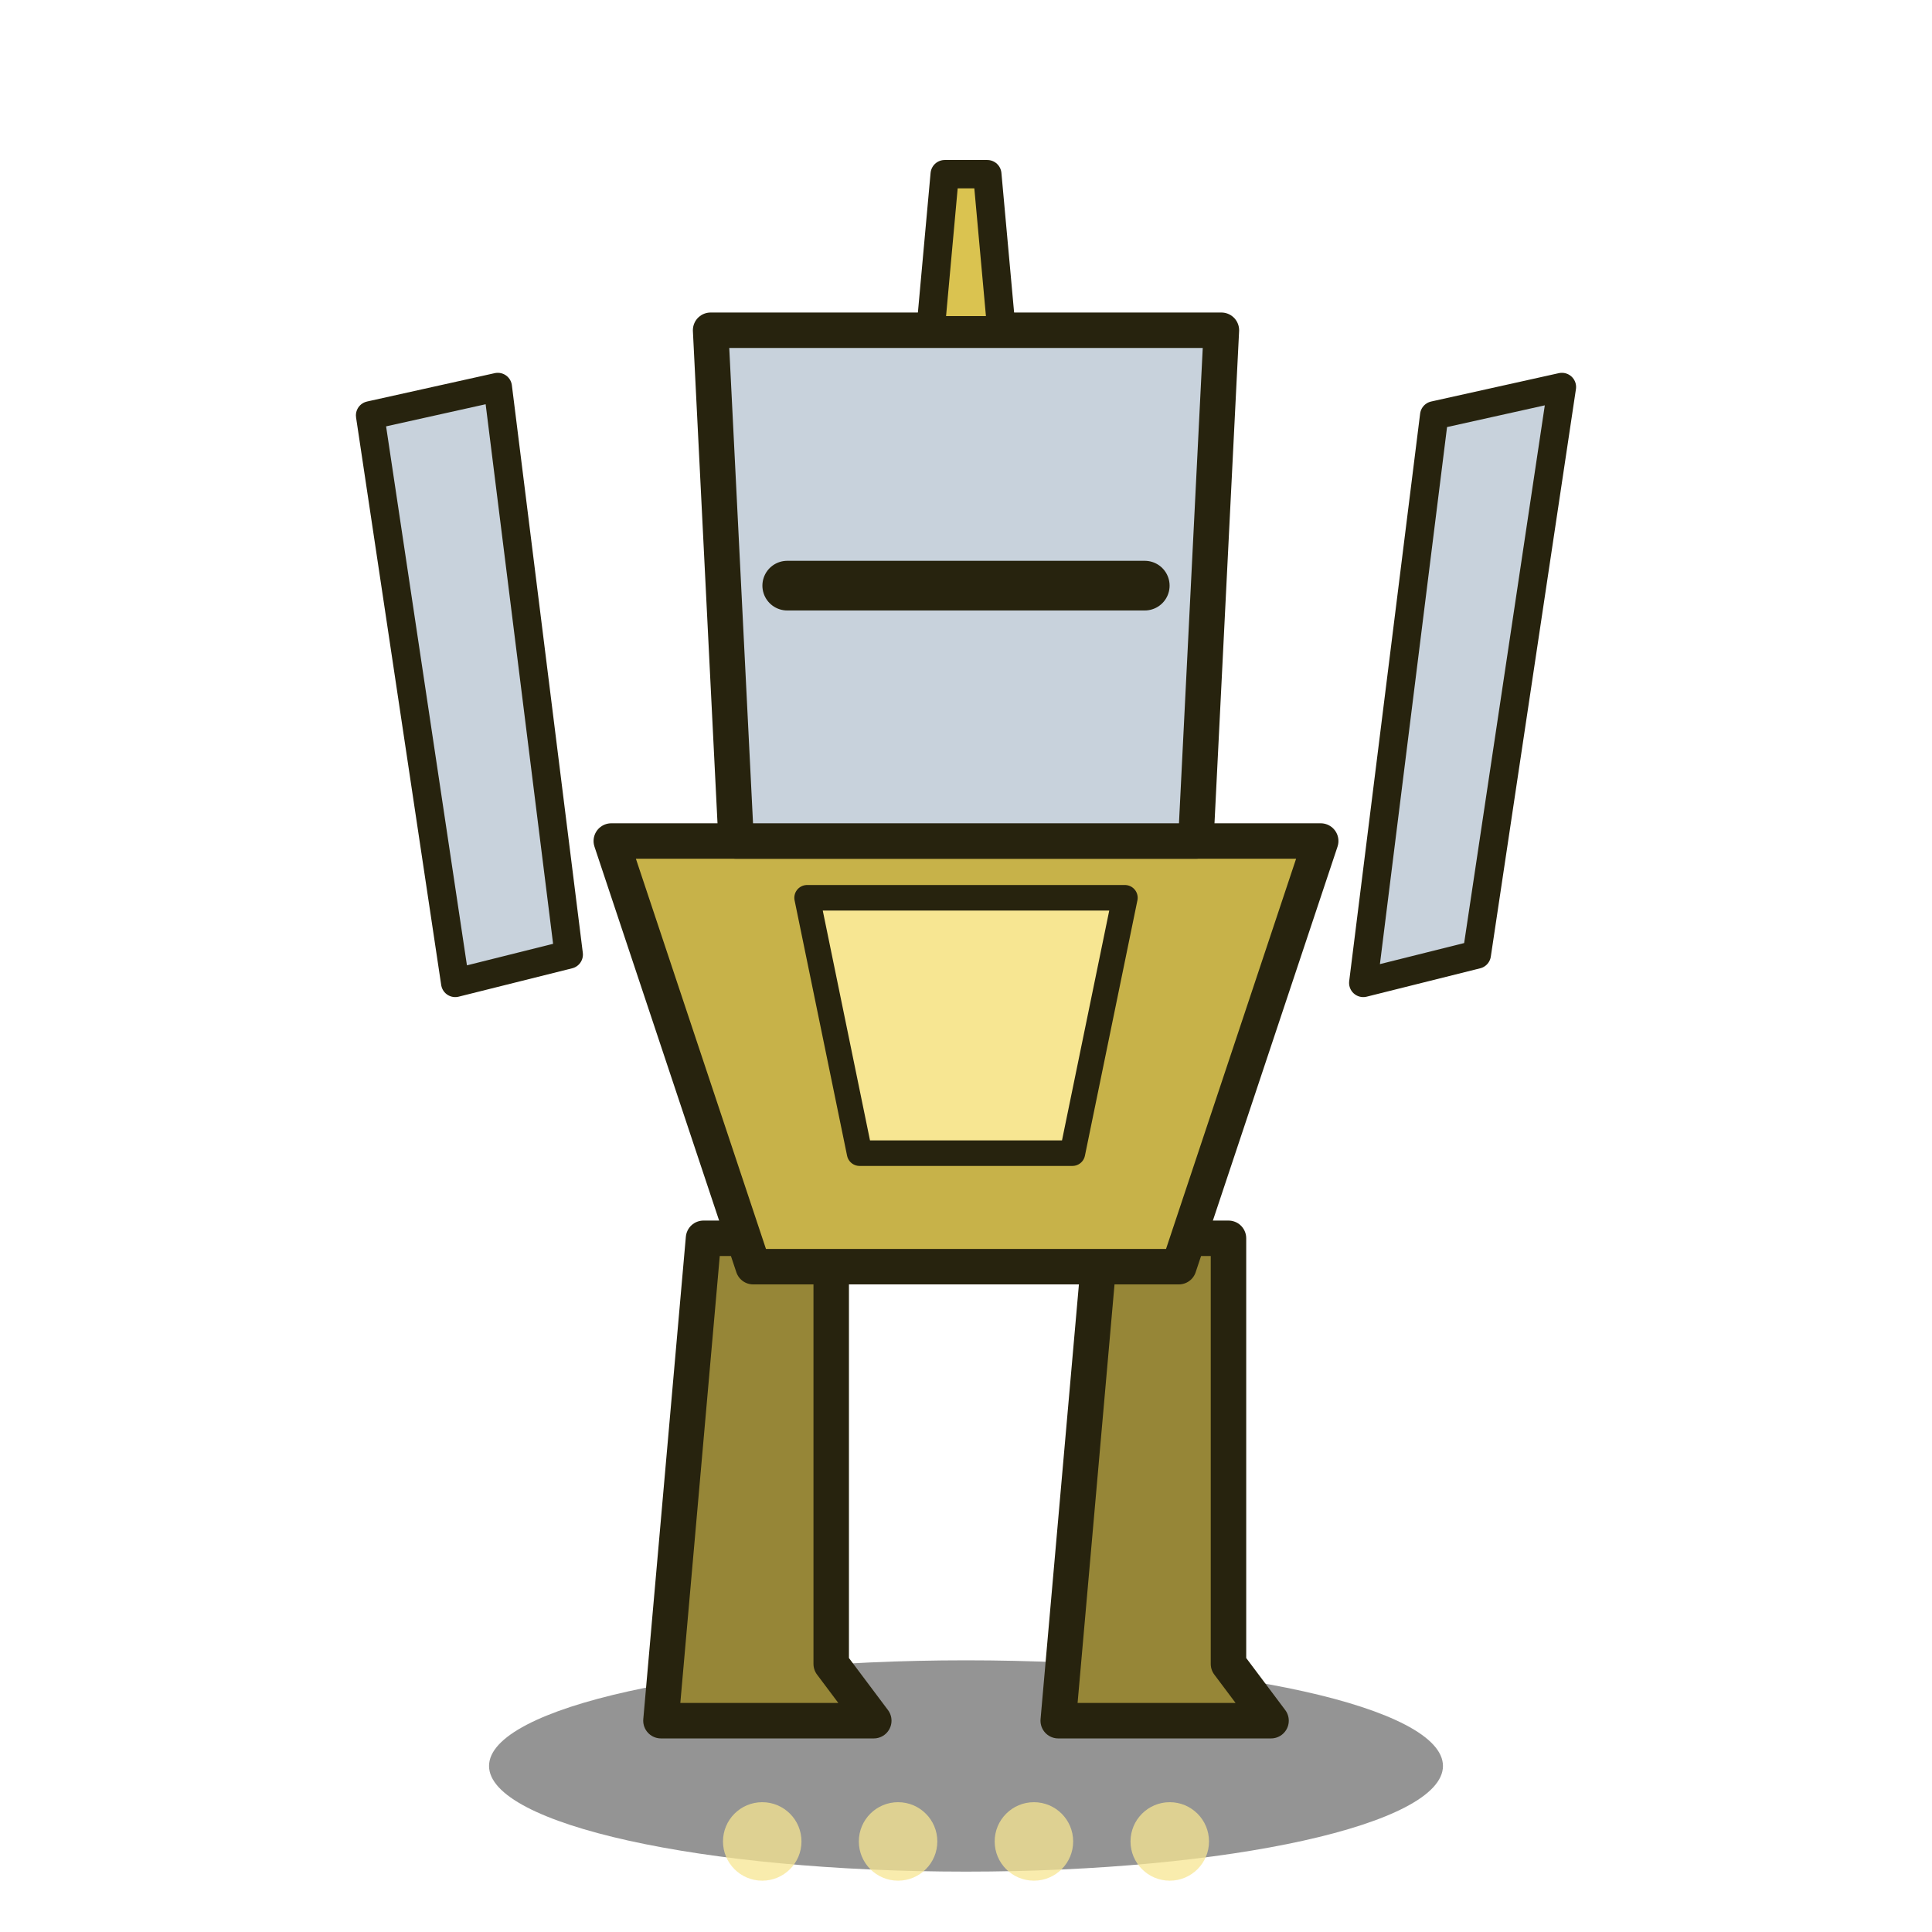
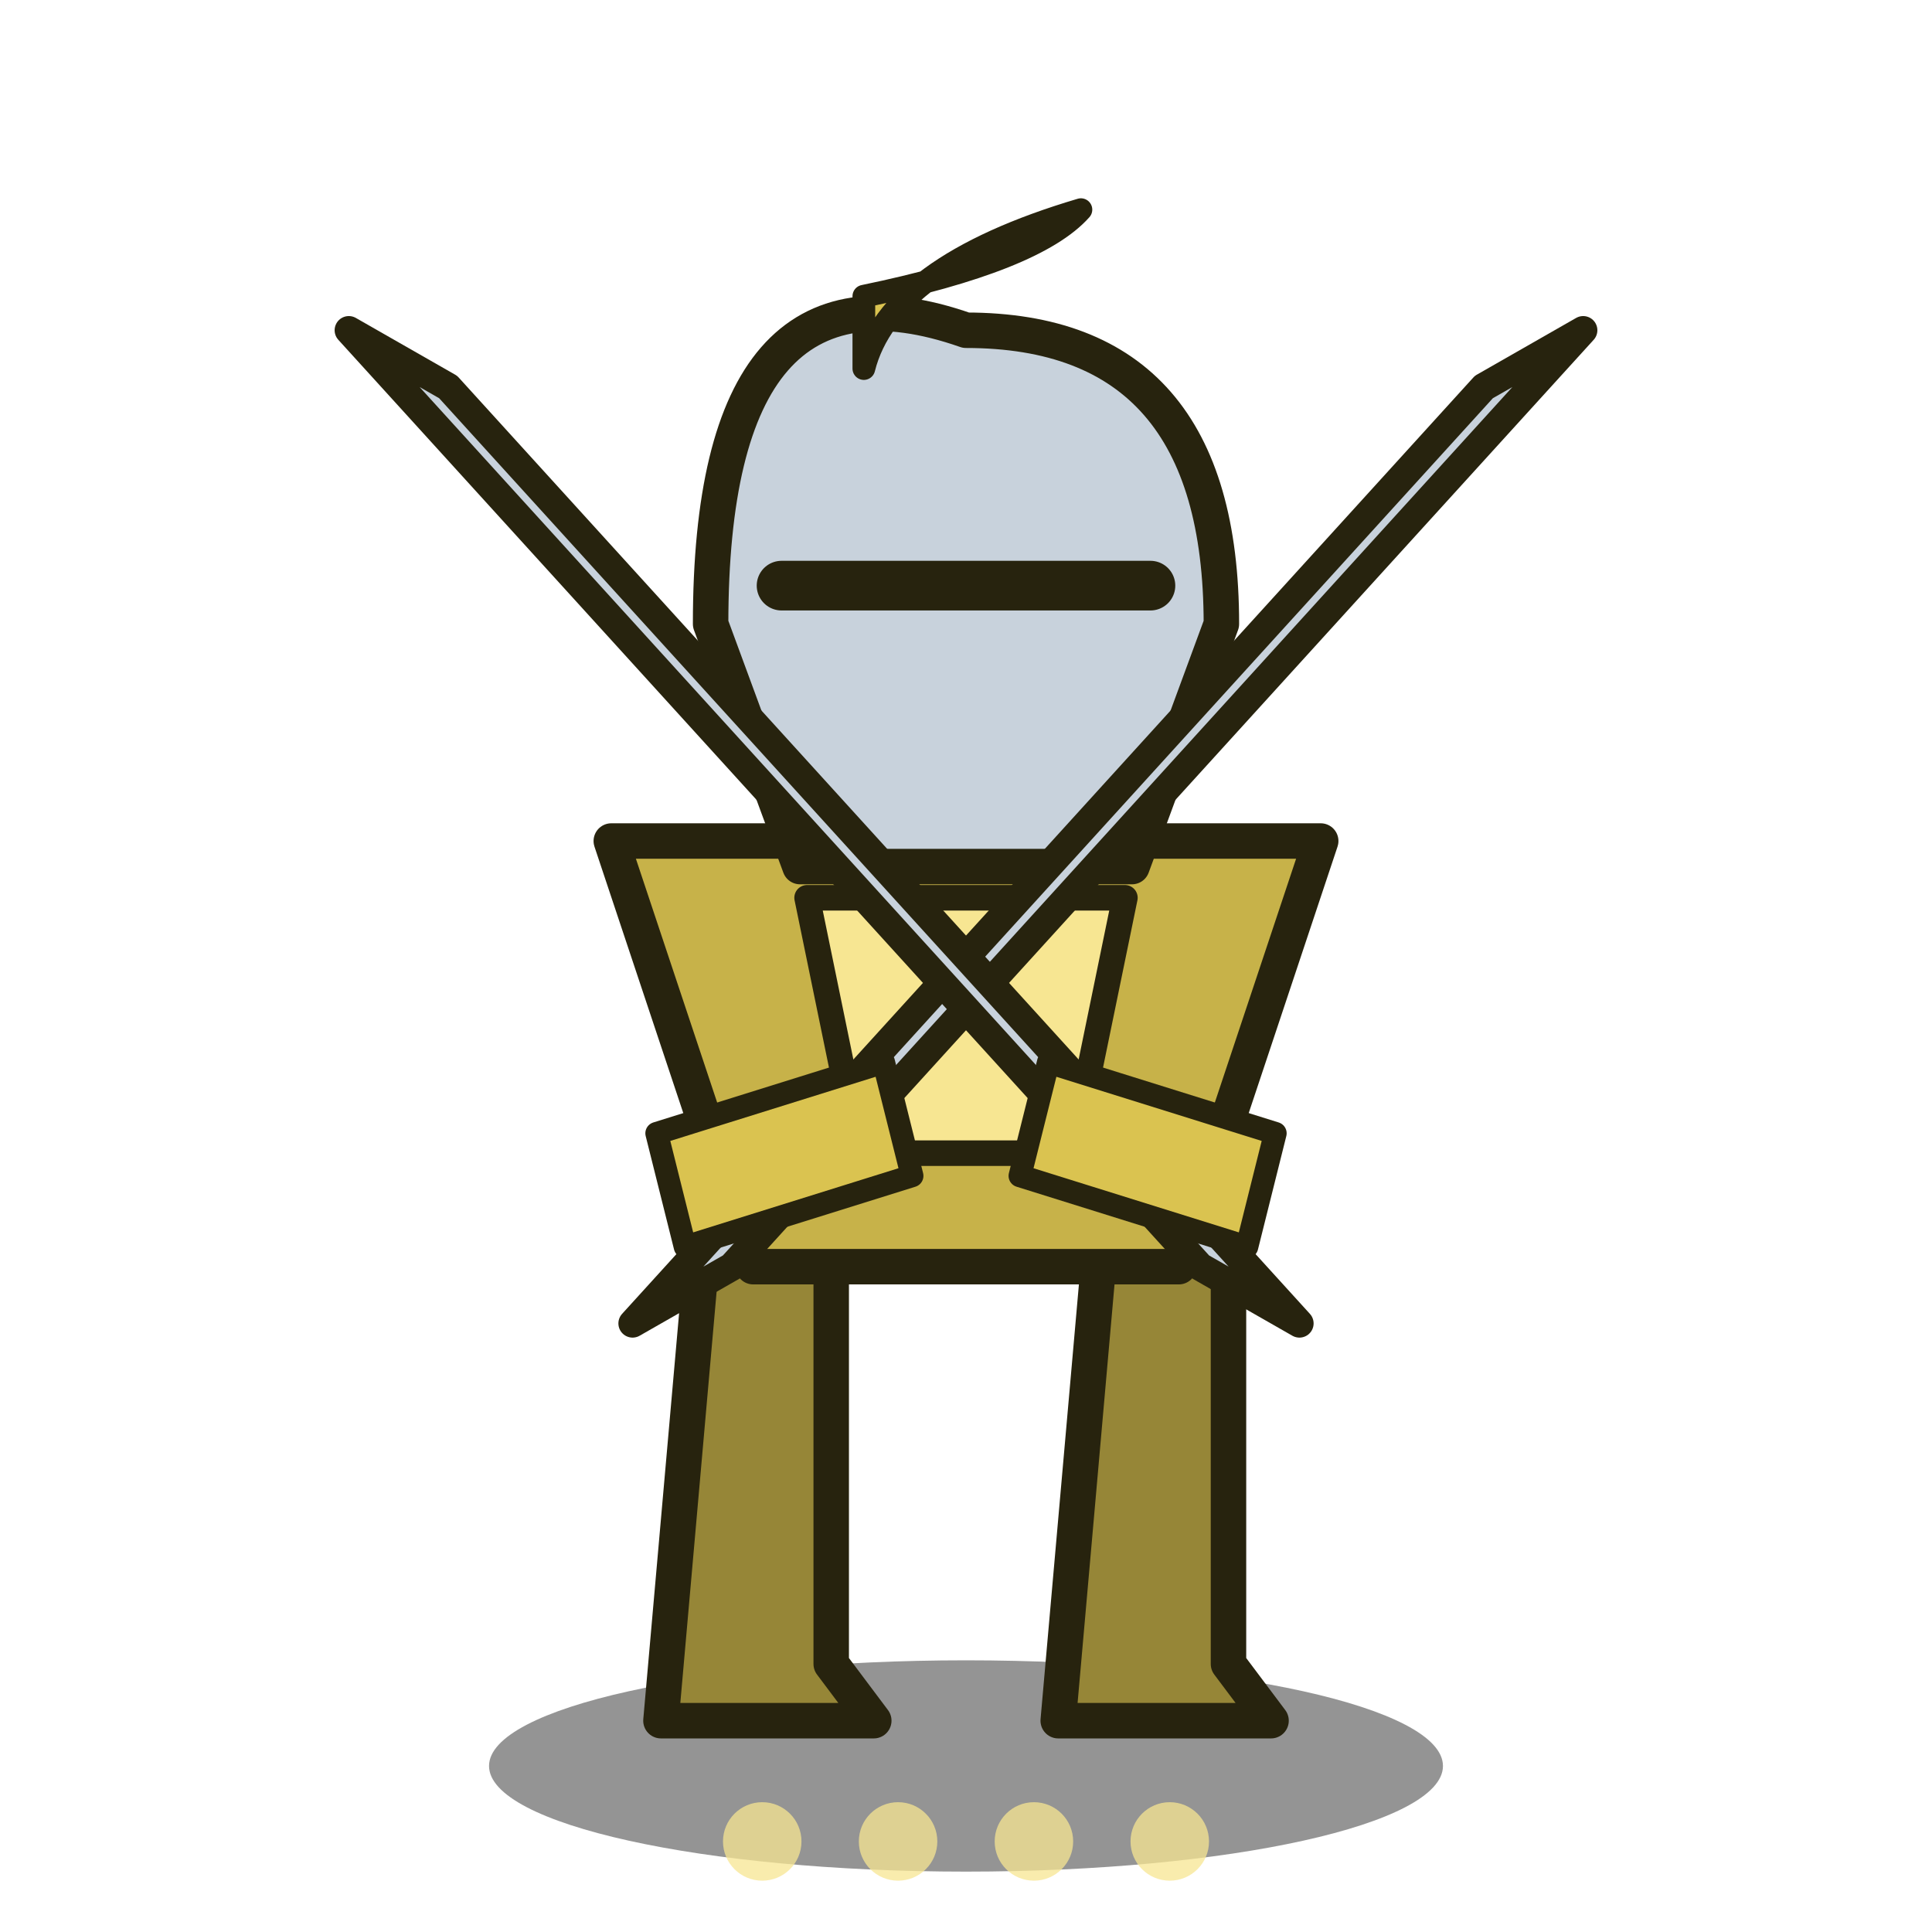
<svg xmlns="http://www.w3.org/2000/svg" viewBox="0 0 128 128" width="128" height="128">
  <ellipse cx="64.0" cy="117.0" rx="31.6" ry="7" fill="#000" opacity="0.42" />
  <g transform="translate(64.0,114.0) scale(0.94) translate(-64.0,-114.0)">
    <polygon points="45.5,80.0 54.5,80.0 54.5,110.0 57.5,114.0 42.5,114.0" fill="#968637" stroke="#27230e" stroke-width="2.5" stroke-linejoin="round" />
    <polygon points="73.5,80.0 82.5,80.0 82.5,110.0 85.5,114.0 70.5,114.0" fill="#968637" stroke="#27230e" stroke-width="2.5" stroke-linejoin="round" />
    <polygon points="39.0,52.0 89.0,52.0 79.0,82.0 49.0,82.0" fill="#c7b249" stroke="#27230e" stroke-width="2.5" stroke-linejoin="round" />
    <polygon points="52.8,56.0 75.2,56.0 71.5,74.0 56.5,74.0" fill="#f7e692" stroke="#27230e" stroke-width="1.8" stroke-linejoin="round" />
-     <polygon points="46.0,16.0 82.0,16.0 80.2,52.0 47.8,52.0" fill="#c8d2dc" stroke="#27230e" stroke-width="2.5" stroke-linejoin="round" />
-     <path d="M 51.4 34.0 L 76.6 34.0" fill="none" stroke="#27230e" stroke-width="3.5" stroke-linecap="round" stroke-linejoin="round" />
-     <polygon points="61.5,16.0 66.5,16.0 65.5,5.0 62.5,5.0" fill="#dac350" stroke="#27230e" stroke-width="2.0" stroke-linejoin="round" />
-     <polygon points="92.0,62.0 100.0,60.0 106.0,20.0 97.0,22.0" fill="#c8d2dc" stroke="#27230e" stroke-width="2.0" stroke-linejoin="round" />
-     <polygon points="36.0,60.0 28.0,62.0 22.0,22.0 31.0,20.0" fill="#c8d2dc" stroke="#27230e" stroke-width="2.0" stroke-linejoin="round" />
+     <path d="M 46.0 36.7 q 0 -27.0 18.0 -20.7 q 18.0 0 18.0 20.7 l -6.3 17.1 l -23.4 0 Z" fill="#c8d2dc" stroke="#27230e" stroke-width="2.5" stroke-linejoin="round" stroke-linecap="round" />
+     <path d="M 51.0 34.0 L 77.0 34.0" fill="none" stroke="#27230e" stroke-width="3.5" stroke-linecap="round" stroke-linejoin="round" />
+     <path d="M 56.8 18.7 q 1.8 -7.2 15.3 -11.2 q -3.2 3.6 -15.3 6.1 Z" fill="#dac350" stroke="#27230e" stroke-width="1.6" stroke-linejoin="round" stroke-linecap="round" />
+     <polygon points="40.5,86.0 47.5,82.0 107.5,16.0 100.5,20.0" fill="#c8d2dc" stroke="#27230e" stroke-width="2.0" stroke-linejoin="round" />
+     <polygon points="42.2,72.6 58.2,67.6 60.2,75.6 44.2,80.6" fill="#dac350" stroke="#27230e" stroke-width="1.6" stroke-linejoin="round" />
+     <polygon points="87.5,86.0 80.5,82.0 20.5,16.0 27.5,20.0" fill="#c8d2dc" stroke="#27230e" stroke-width="2.0" stroke-linejoin="round" />
+     <polygon points="85.8,72.6 69.8,67.6 67.8,75.6 83.8,80.6" fill="#dac350" stroke="#27230e" stroke-width="1.6" stroke-linejoin="round" />
  </g>
  <circle cx="50.5" cy="122.0" r="2.6" fill="#f7e692" opacity="0.75" />
  <circle cx="59.5" cy="122.0" r="2.6" fill="#f7e692" opacity="0.75" />
  <circle cx="68.5" cy="122.0" r="2.6" fill="#f7e692" opacity="0.75" />
  <circle cx="77.5" cy="122.0" r="2.6" fill="#f7e692" opacity="0.75" />
</svg>
